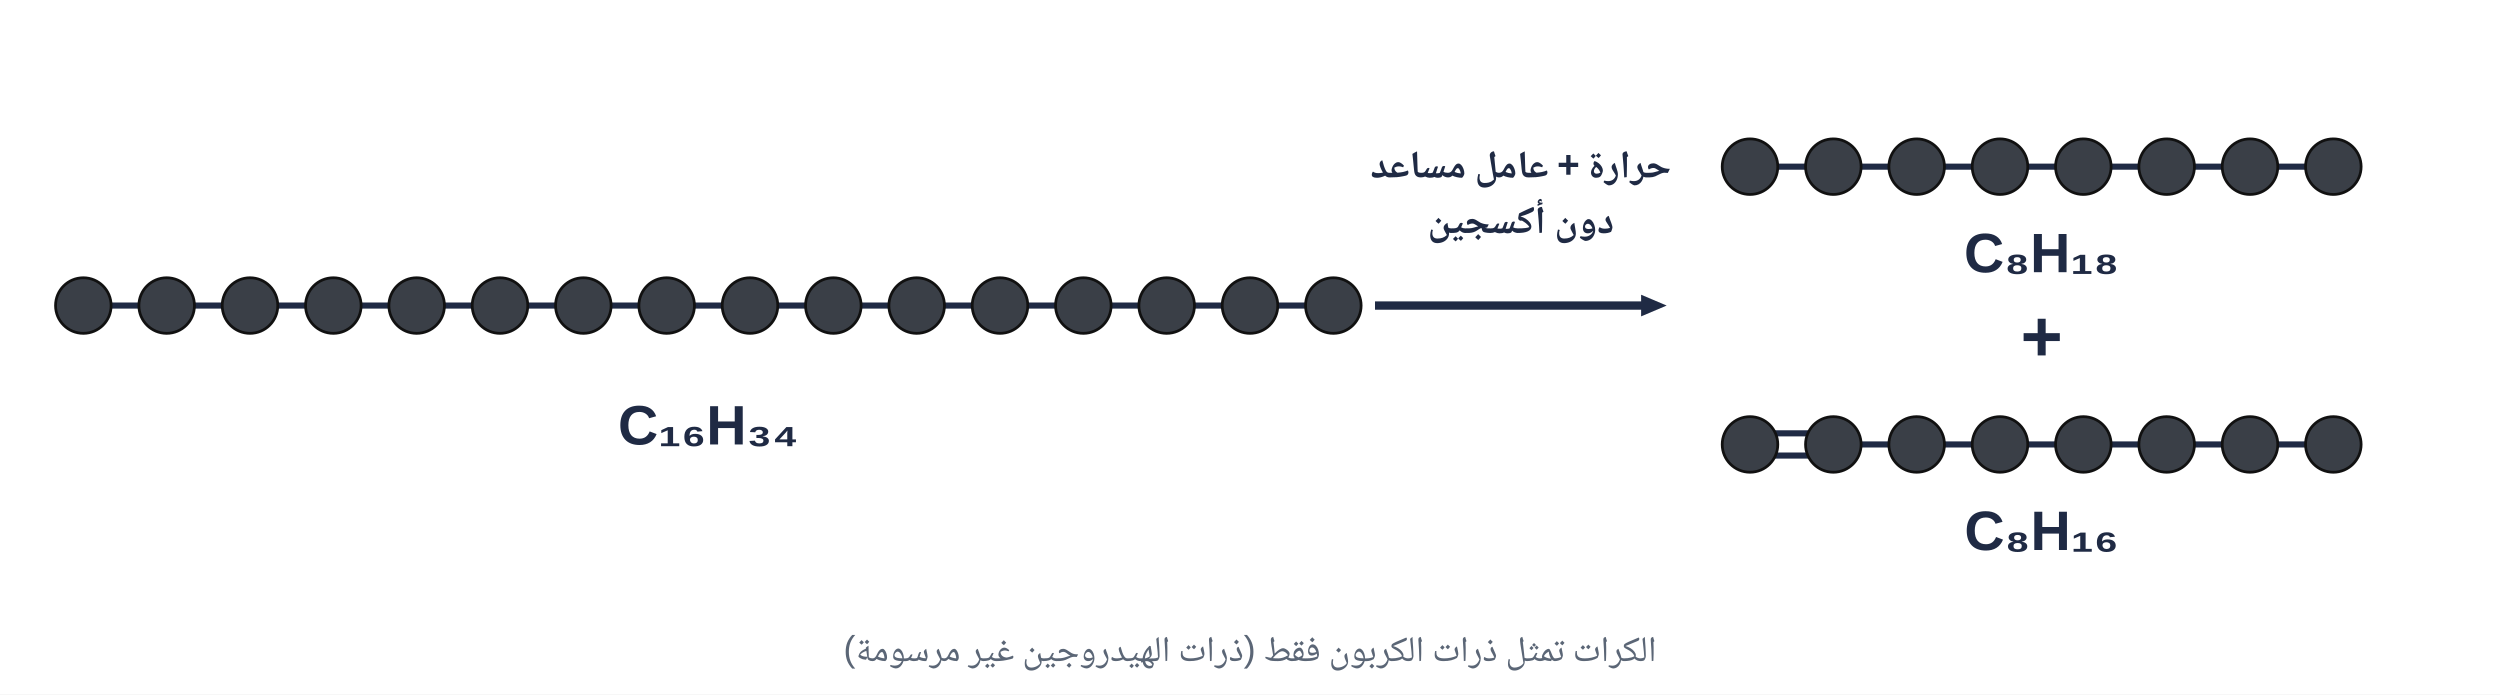
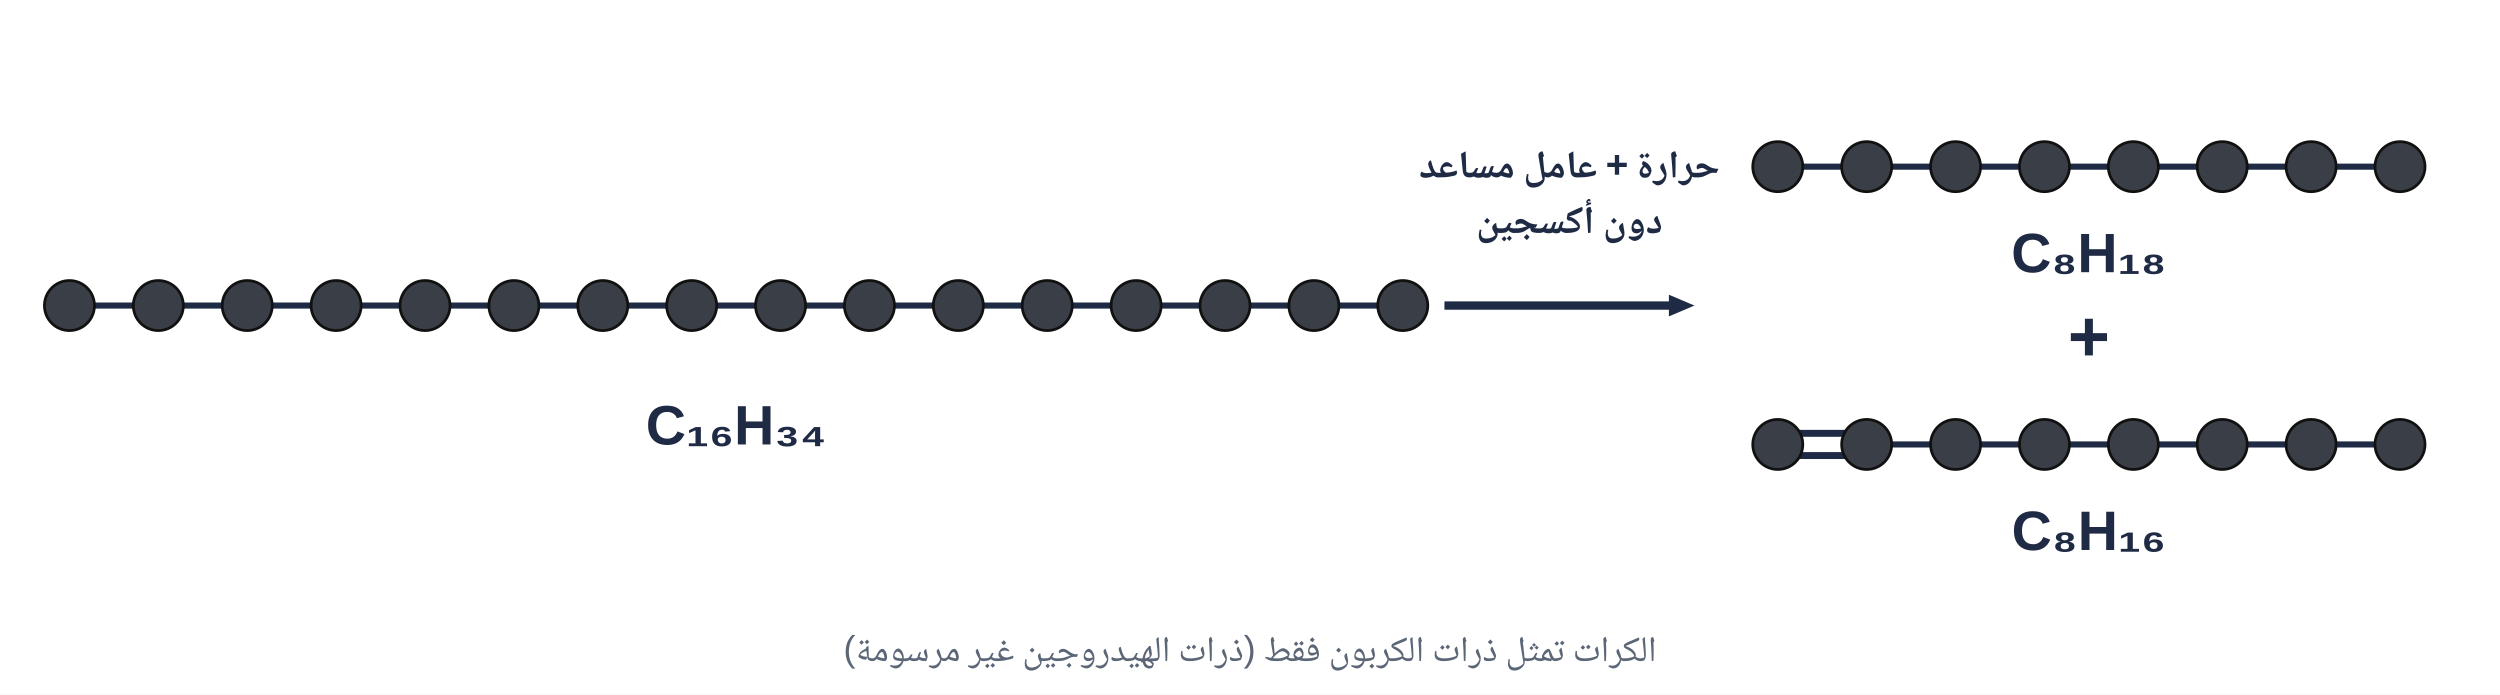
<svg xmlns="http://www.w3.org/2000/svg" viewBox="0 0 900 250" width="900" height="250">
  <rect width="900" height="250" fill="#fff" />
-   <line x1="30" y1="110" x2="60" y2="110" stroke="#1f2a44" stroke-width="2.2" />
-   <line x1="60" y1="110" x2="90" y2="110" stroke="#1f2a44" stroke-width="2.2" />
-   <line x1="90" y1="110" x2="120" y2="110" stroke="#1f2a44" stroke-width="2.2" />
-   <line x1="120" y1="110" x2="150" y2="110" stroke="#1f2a44" stroke-width="2.2" />
-   <line x1="150" y1="110" x2="180" y2="110" stroke="#1f2a44" stroke-width="2.2" />
-   <line x1="180" y1="110" x2="210" y2="110" stroke="#1f2a44" stroke-width="2.2" />
-   <line x1="210" y1="110" x2="240" y2="110" stroke="#1f2a44" stroke-width="2.2" />
-   <line x1="240" y1="110" x2="270" y2="110" stroke="#1f2a44" stroke-width="2.2" />
-   <line x1="270" y1="110" x2="300" y2="110" stroke="#1f2a44" stroke-width="2.2" />
-   <line x1="300" y1="110" x2="330" y2="110" stroke="#1f2a44" stroke-width="2.2" />
-   <line x1="330" y1="110" x2="360" y2="110" stroke="#1f2a44" stroke-width="2.2" />
-   <line x1="360" y1="110" x2="390" y2="110" stroke="#1f2a44" stroke-width="2.2" />
-   <line x1="390" y1="110" x2="420" y2="110" stroke="#1f2a44" stroke-width="2.2" />
-   <line x1="420" y1="110" x2="450" y2="110" stroke="#1f2a44" stroke-width="2.2" />
-   <line x1="450" y1="110" x2="480" y2="110" stroke="#1f2a44" stroke-width="2.2" />
-   <circle cx="30" cy="110" r="10" fill="#3a3f47" stroke="#111" stroke-width="1" />
-   <circle cx="60" cy="110" r="10" fill="#3a3f47" stroke="#111" stroke-width="1" />
-   <circle cx="90" cy="110" r="10" fill="#3a3f47" stroke="#111" stroke-width="1" />
-   <circle cx="120" cy="110" r="10" fill="#3a3f47" stroke="#111" stroke-width="1" />
-   <circle cx="150" cy="110" r="10" fill="#3a3f47" stroke="#111" stroke-width="1" />
-   <circle cx="180" cy="110" r="10" fill="#3a3f47" stroke="#111" stroke-width="1" />
-   <circle cx="210" cy="110" r="10" fill="#3a3f47" stroke="#111" stroke-width="1" />
-   <circle cx="240" cy="110" r="10" fill="#3a3f47" stroke="#111" stroke-width="1" />
-   <circle cx="270" cy="110" r="10" fill="#3a3f47" stroke="#111" stroke-width="1" />
-   <circle cx="300" cy="110" r="10" fill="#3a3f47" stroke="#111" stroke-width="1" />
-   <circle cx="330" cy="110" r="10" fill="#3a3f47" stroke="#111" stroke-width="1" />
-   <circle cx="360" cy="110" r="10" fill="#3a3f47" stroke="#111" stroke-width="1" />
-   <circle cx="390" cy="110" r="10" fill="#3a3f47" stroke="#111" stroke-width="1" />
-   <circle cx="420" cy="110" r="10" fill="#3a3f47" stroke="#111" stroke-width="1" />
-   <circle cx="450" cy="110" r="10" fill="#3a3f47" stroke="#111" stroke-width="1" />
-   <circle cx="480" cy="110" r="10" fill="#3a3f47" stroke="#111" stroke-width="1" />
-   <text x="255.0" y="160" text-anchor="middle" font-size="20" fill="#1f2a44" font-weight="bold" font-family="Arial,Helvetica,sans-serif">C₁₆H₃₄</text>
-   <line x1="495" y1="110" x2="594.0" y2="110.0" stroke="#1f2a44" stroke-width="3" />
-   <polygon points="600,110 590.8,113.9 590.8,106.1" fill="#1f2a44" />
-   <text x="547.5" y="64" text-anchor="middle" font-size="14" fill="#1f2a44" font-weight="bold" font-family="'IBM Plex Sans Arabic','Noto Naskh Arabic',Tahoma,Arial,sans-serif" direction="rtl">حرارة + عامل مساعد</text>
-   <text x="547.5" y="84" text-anchor="middle" font-size="14" fill="#1f2a44" font-weight="bold" font-family="'IBM Plex Sans Arabic','Noto Naskh Arabic',Tahoma,Arial,sans-serif" direction="rtl">دون أكسجين</text>
-   <line x1="630" y1="60" x2="660" y2="60" stroke="#1f2a44" stroke-width="2.2" />
-   <line x1="660" y1="60" x2="690" y2="60" stroke="#1f2a44" stroke-width="2.2" />
-   <line x1="690" y1="60" x2="720" y2="60" stroke="#1f2a44" stroke-width="2.2" />
-   <line x1="720" y1="60" x2="750" y2="60" stroke="#1f2a44" stroke-width="2.2" />
-   <line x1="750" y1="60" x2="780" y2="60" stroke="#1f2a44" stroke-width="2.2" />
-   <line x1="780" y1="60" x2="810" y2="60" stroke="#1f2a44" stroke-width="2.2" />
-   <line x1="810" y1="60" x2="840" y2="60" stroke="#1f2a44" stroke-width="2.2" />
-   <circle cx="630" cy="60" r="10" fill="#3a3f47" stroke="#111" stroke-width="1" />
-   <circle cx="660" cy="60" r="10" fill="#3a3f47" stroke="#111" stroke-width="1" />
-   <circle cx="690" cy="60" r="10" fill="#3a3f47" stroke="#111" stroke-width="1" />
-   <circle cx="720" cy="60" r="10" fill="#3a3f47" stroke="#111" stroke-width="1" />
-   <circle cx="750" cy="60" r="10" fill="#3a3f47" stroke="#111" stroke-width="1" />
-   <circle cx="780" cy="60" r="10" fill="#3a3f47" stroke="#111" stroke-width="1" />
-   <circle cx="810" cy="60" r="10" fill="#3a3f47" stroke="#111" stroke-width="1" />
-   <circle cx="840" cy="60" r="10" fill="#3a3f47" stroke="#111" stroke-width="1" />
-   <text x="735.0" y="98" text-anchor="middle" font-size="20" fill="#1f2a44" font-weight="bold" font-family="Arial,Helvetica,sans-serif">C₈H₁₈</text>
-   <text x="735.0" y="130" text-anchor="middle" font-size="26" fill="#1f2a44" font-weight="bold" font-family="Arial,Helvetica,sans-serif">+</text>
-   <line x1="630" y1="156" x2="660" y2="156" stroke="#1f2a44" stroke-width="2.2" />
-   <line x1="630" y1="164" x2="660" y2="164" stroke="#1f2a44" stroke-width="2.2" />
-   <line x1="660" y1="160" x2="690" y2="160" stroke="#1f2a44" stroke-width="2.2" />
-   <line x1="690" y1="160" x2="720" y2="160" stroke="#1f2a44" stroke-width="2.2" />
-   <line x1="720" y1="160" x2="750" y2="160" stroke="#1f2a44" stroke-width="2.2" />
-   <line x1="750" y1="160" x2="780" y2="160" stroke="#1f2a44" stroke-width="2.2" />
-   <line x1="780" y1="160" x2="810" y2="160" stroke="#1f2a44" stroke-width="2.2" />
-   <line x1="810" y1="160" x2="840" y2="160" stroke="#1f2a44" stroke-width="2.2" />
-   <circle cx="630" cy="160" r="10" fill="#3a3f47" stroke="#111" stroke-width="1" />
-   <circle cx="660" cy="160" r="10" fill="#3a3f47" stroke="#111" stroke-width="1" />
-   <circle cx="690" cy="160" r="10" fill="#3a3f47" stroke="#111" stroke-width="1" />
-   <circle cx="720" cy="160" r="10" fill="#3a3f47" stroke="#111" stroke-width="1" />
-   <circle cx="750" cy="160" r="10" fill="#3a3f47" stroke="#111" stroke-width="1" />
-   <circle cx="780" cy="160" r="10" fill="#3a3f47" stroke="#111" stroke-width="1" />
-   <circle cx="810" cy="160" r="10" fill="#3a3f47" stroke="#111" stroke-width="1" />
-   <circle cx="840" cy="160" r="10" fill="#3a3f47" stroke="#111" stroke-width="1" />
-   <text x="735.0" y="198" text-anchor="middle" font-size="20" fill="#1f2a44" font-weight="bold" font-family="Arial,Helvetica,sans-serif">C₈H₁₆</text>
+   <line x1="25" y1="110" x2="57" y2="110" stroke="#1f2a44" stroke-width="2.2" />
+   <line x1="57" y1="110" x2="89" y2="110" stroke="#1f2a44" stroke-width="2.2" />
+   <line x1="89" y1="110" x2="121" y2="110" stroke="#1f2a44" stroke-width="2.2" />
+   <line x1="121" y1="110" x2="153" y2="110" stroke="#1f2a44" stroke-width="2.2" />
+   <line x1="153" y1="110" x2="185" y2="110" stroke="#1f2a44" stroke-width="2.2" />
+   <line x1="185" y1="110" x2="217" y2="110" stroke="#1f2a44" stroke-width="2.2" />
+   <line x1="217" y1="110" x2="249" y2="110" stroke="#1f2a44" stroke-width="2.2" />
+   <line x1="249" y1="110" x2="281" y2="110" stroke="#1f2a44" stroke-width="2.2" />
+   <line x1="281" y1="110" x2="313" y2="110" stroke="#1f2a44" stroke-width="2.2" />
+   <line x1="313" y1="110" x2="345" y2="110" stroke="#1f2a44" stroke-width="2.2" />
+   <line x1="345" y1="110" x2="377" y2="110" stroke="#1f2a44" stroke-width="2.2" />
+   <line x1="377" y1="110" x2="409" y2="110" stroke="#1f2a44" stroke-width="2.2" />
+   <line x1="409" y1="110" x2="441" y2="110" stroke="#1f2a44" stroke-width="2.2" />
+   <line x1="441" y1="110" x2="473" y2="110" stroke="#1f2a44" stroke-width="2.2" />
+   <line x1="473" y1="110" x2="505" y2="110" stroke="#1f2a44" stroke-width="2.2" />
+   <circle cx="25" cy="110" r="9" fill="#3a3f47" stroke="#111" stroke-width="1" />
+   <circle cx="57" cy="110" r="9" fill="#3a3f47" stroke="#111" stroke-width="1" />
+   <circle cx="89" cy="110" r="9" fill="#3a3f47" stroke="#111" stroke-width="1" />
+   <circle cx="121" cy="110" r="9" fill="#3a3f47" stroke="#111" stroke-width="1" />
+   <circle cx="153" cy="110" r="9" fill="#3a3f47" stroke="#111" stroke-width="1" />
+   <circle cx="185" cy="110" r="9" fill="#3a3f47" stroke="#111" stroke-width="1" />
+   <circle cx="217" cy="110" r="9" fill="#3a3f47" stroke="#111" stroke-width="1" />
+   <circle cx="249" cy="110" r="9" fill="#3a3f47" stroke="#111" stroke-width="1" />
+   <circle cx="281" cy="110" r="9" fill="#3a3f47" stroke="#111" stroke-width="1" />
+   <circle cx="313" cy="110" r="9" fill="#3a3f47" stroke="#111" stroke-width="1" />
+   <circle cx="345" cy="110" r="9" fill="#3a3f47" stroke="#111" stroke-width="1" />
+   <circle cx="377" cy="110" r="9" fill="#3a3f47" stroke="#111" stroke-width="1" />
+   <circle cx="409" cy="110" r="9" fill="#3a3f47" stroke="#111" stroke-width="1" />
+   <circle cx="441" cy="110" r="9" fill="#3a3f47" stroke="#111" stroke-width="1" />
+   <circle cx="473" cy="110" r="9" fill="#3a3f47" stroke="#111" stroke-width="1" />
+   <circle cx="505" cy="110" r="9" fill="#3a3f47" stroke="#111" stroke-width="1" />
+   <text x="265.0" y="160" text-anchor="middle" font-size="20" fill="#1f2a44" font-weight="bold" font-family="Arial,Helvetica,sans-serif">C₁₆H₃₄</text>
+   <line x1="520" y1="110" x2="604.0" y2="110.0" stroke="#1f2a44" stroke-width="3" />
+   <polygon points="610,110 600.8,113.9 600.8,106.1" fill="#1f2a44" />
+   <text x="565.0" y="64" text-anchor="middle" font-size="14" fill="#1f2a44" font-weight="bold" font-family="'IBM Plex Sans Arabic','Noto Naskh Arabic',Tahoma,Arial,sans-serif" direction="rtl">حرارة + عامل مساعد</text>
+   <text x="565.0" y="84" text-anchor="middle" font-size="14" fill="#1f2a44" font-weight="bold" font-family="'IBM Plex Sans Arabic','Noto Naskh Arabic',Tahoma,Arial,sans-serif" direction="rtl">دون أكسجين</text>
+   <line x1="640" y1="60" x2="672" y2="60" stroke="#1f2a44" stroke-width="2.2" />
+   <line x1="672" y1="60" x2="704" y2="60" stroke="#1f2a44" stroke-width="2.2" />
+   <line x1="704" y1="60" x2="736" y2="60" stroke="#1f2a44" stroke-width="2.2" />
+   <line x1="736" y1="60" x2="768" y2="60" stroke="#1f2a44" stroke-width="2.2" />
+   <line x1="768" y1="60" x2="800" y2="60" stroke="#1f2a44" stroke-width="2.2" />
+   <line x1="800" y1="60" x2="832" y2="60" stroke="#1f2a44" stroke-width="2.2" />
+   <line x1="832" y1="60" x2="864" y2="60" stroke="#1f2a44" stroke-width="2.2" />
+   <circle cx="640" cy="60" r="9" fill="#3a3f47" stroke="#111" stroke-width="1" />
+   <circle cx="672" cy="60" r="9" fill="#3a3f47" stroke="#111" stroke-width="1" />
+   <circle cx="704" cy="60" r="9" fill="#3a3f47" stroke="#111" stroke-width="1" />
+   <circle cx="736" cy="60" r="9" fill="#3a3f47" stroke="#111" stroke-width="1" />
+   <circle cx="768" cy="60" r="9" fill="#3a3f47" stroke="#111" stroke-width="1" />
+   <circle cx="800" cy="60" r="9" fill="#3a3f47" stroke="#111" stroke-width="1" />
+   <circle cx="832" cy="60" r="9" fill="#3a3f47" stroke="#111" stroke-width="1" />
+   <circle cx="864" cy="60" r="9" fill="#3a3f47" stroke="#111" stroke-width="1" />
+   <text x="752.0" y="98" text-anchor="middle" font-size="20" fill="#1f2a44" font-weight="bold" font-family="Arial,Helvetica,sans-serif">C₈H₁₈</text>
+   <text x="752.0" y="130" text-anchor="middle" font-size="26" fill="#1f2a44" font-weight="bold" font-family="Arial,Helvetica,sans-serif">+</text>
+   <line x1="640" y1="156" x2="672" y2="156" stroke="#1f2a44" stroke-width="2.5" />
+   <line x1="640" y1="164" x2="672" y2="164" stroke="#1f2a44" stroke-width="2.5" />
+   <line x1="672" y1="160" x2="704" y2="160" stroke="#1f2a44" stroke-width="2.2" />
+   <line x1="704" y1="160" x2="736" y2="160" stroke="#1f2a44" stroke-width="2.2" />
+   <line x1="736" y1="160" x2="768" y2="160" stroke="#1f2a44" stroke-width="2.2" />
+   <line x1="768" y1="160" x2="800" y2="160" stroke="#1f2a44" stroke-width="2.2" />
+   <line x1="800" y1="160" x2="832" y2="160" stroke="#1f2a44" stroke-width="2.2" />
+   <line x1="832" y1="160" x2="864" y2="160" stroke="#1f2a44" stroke-width="2.2" />
+   <circle cx="640" cy="160" r="9" fill="#3a3f47" stroke="#111" stroke-width="1" />
+   <circle cx="672" cy="160" r="9" fill="#3a3f47" stroke="#111" stroke-width="1" />
+   <circle cx="704" cy="160" r="9" fill="#3a3f47" stroke="#111" stroke-width="1" />
+   <circle cx="736" cy="160" r="9" fill="#3a3f47" stroke="#111" stroke-width="1" />
+   <circle cx="768" cy="160" r="9" fill="#3a3f47" stroke="#111" stroke-width="1" />
+   <circle cx="800" cy="160" r="9" fill="#3a3f47" stroke="#111" stroke-width="1" />
+   <circle cx="832" cy="160" r="9" fill="#3a3f47" stroke="#111" stroke-width="1" />
+   <circle cx="864" cy="160" r="9" fill="#3a3f47" stroke="#111" stroke-width="1" />
+   <text x="752.0" y="198" text-anchor="middle" font-size="20" fill="#1f2a44" font-weight="bold" font-family="Arial,Helvetica,sans-serif">C₈H₁₆</text>
  <text x="450.0" y="238" text-anchor="middle" font-size="13" fill="#5b6676" font-weight="normal" font-family="'IBM Plex Sans Arabic','Noto Naskh Arabic',Tahoma,Arial,sans-serif" direction="rtl">الكرات تمثل ذرات الكربون فقط (ذرات الهيدروجين غير مرسومة)</text>
</svg>
